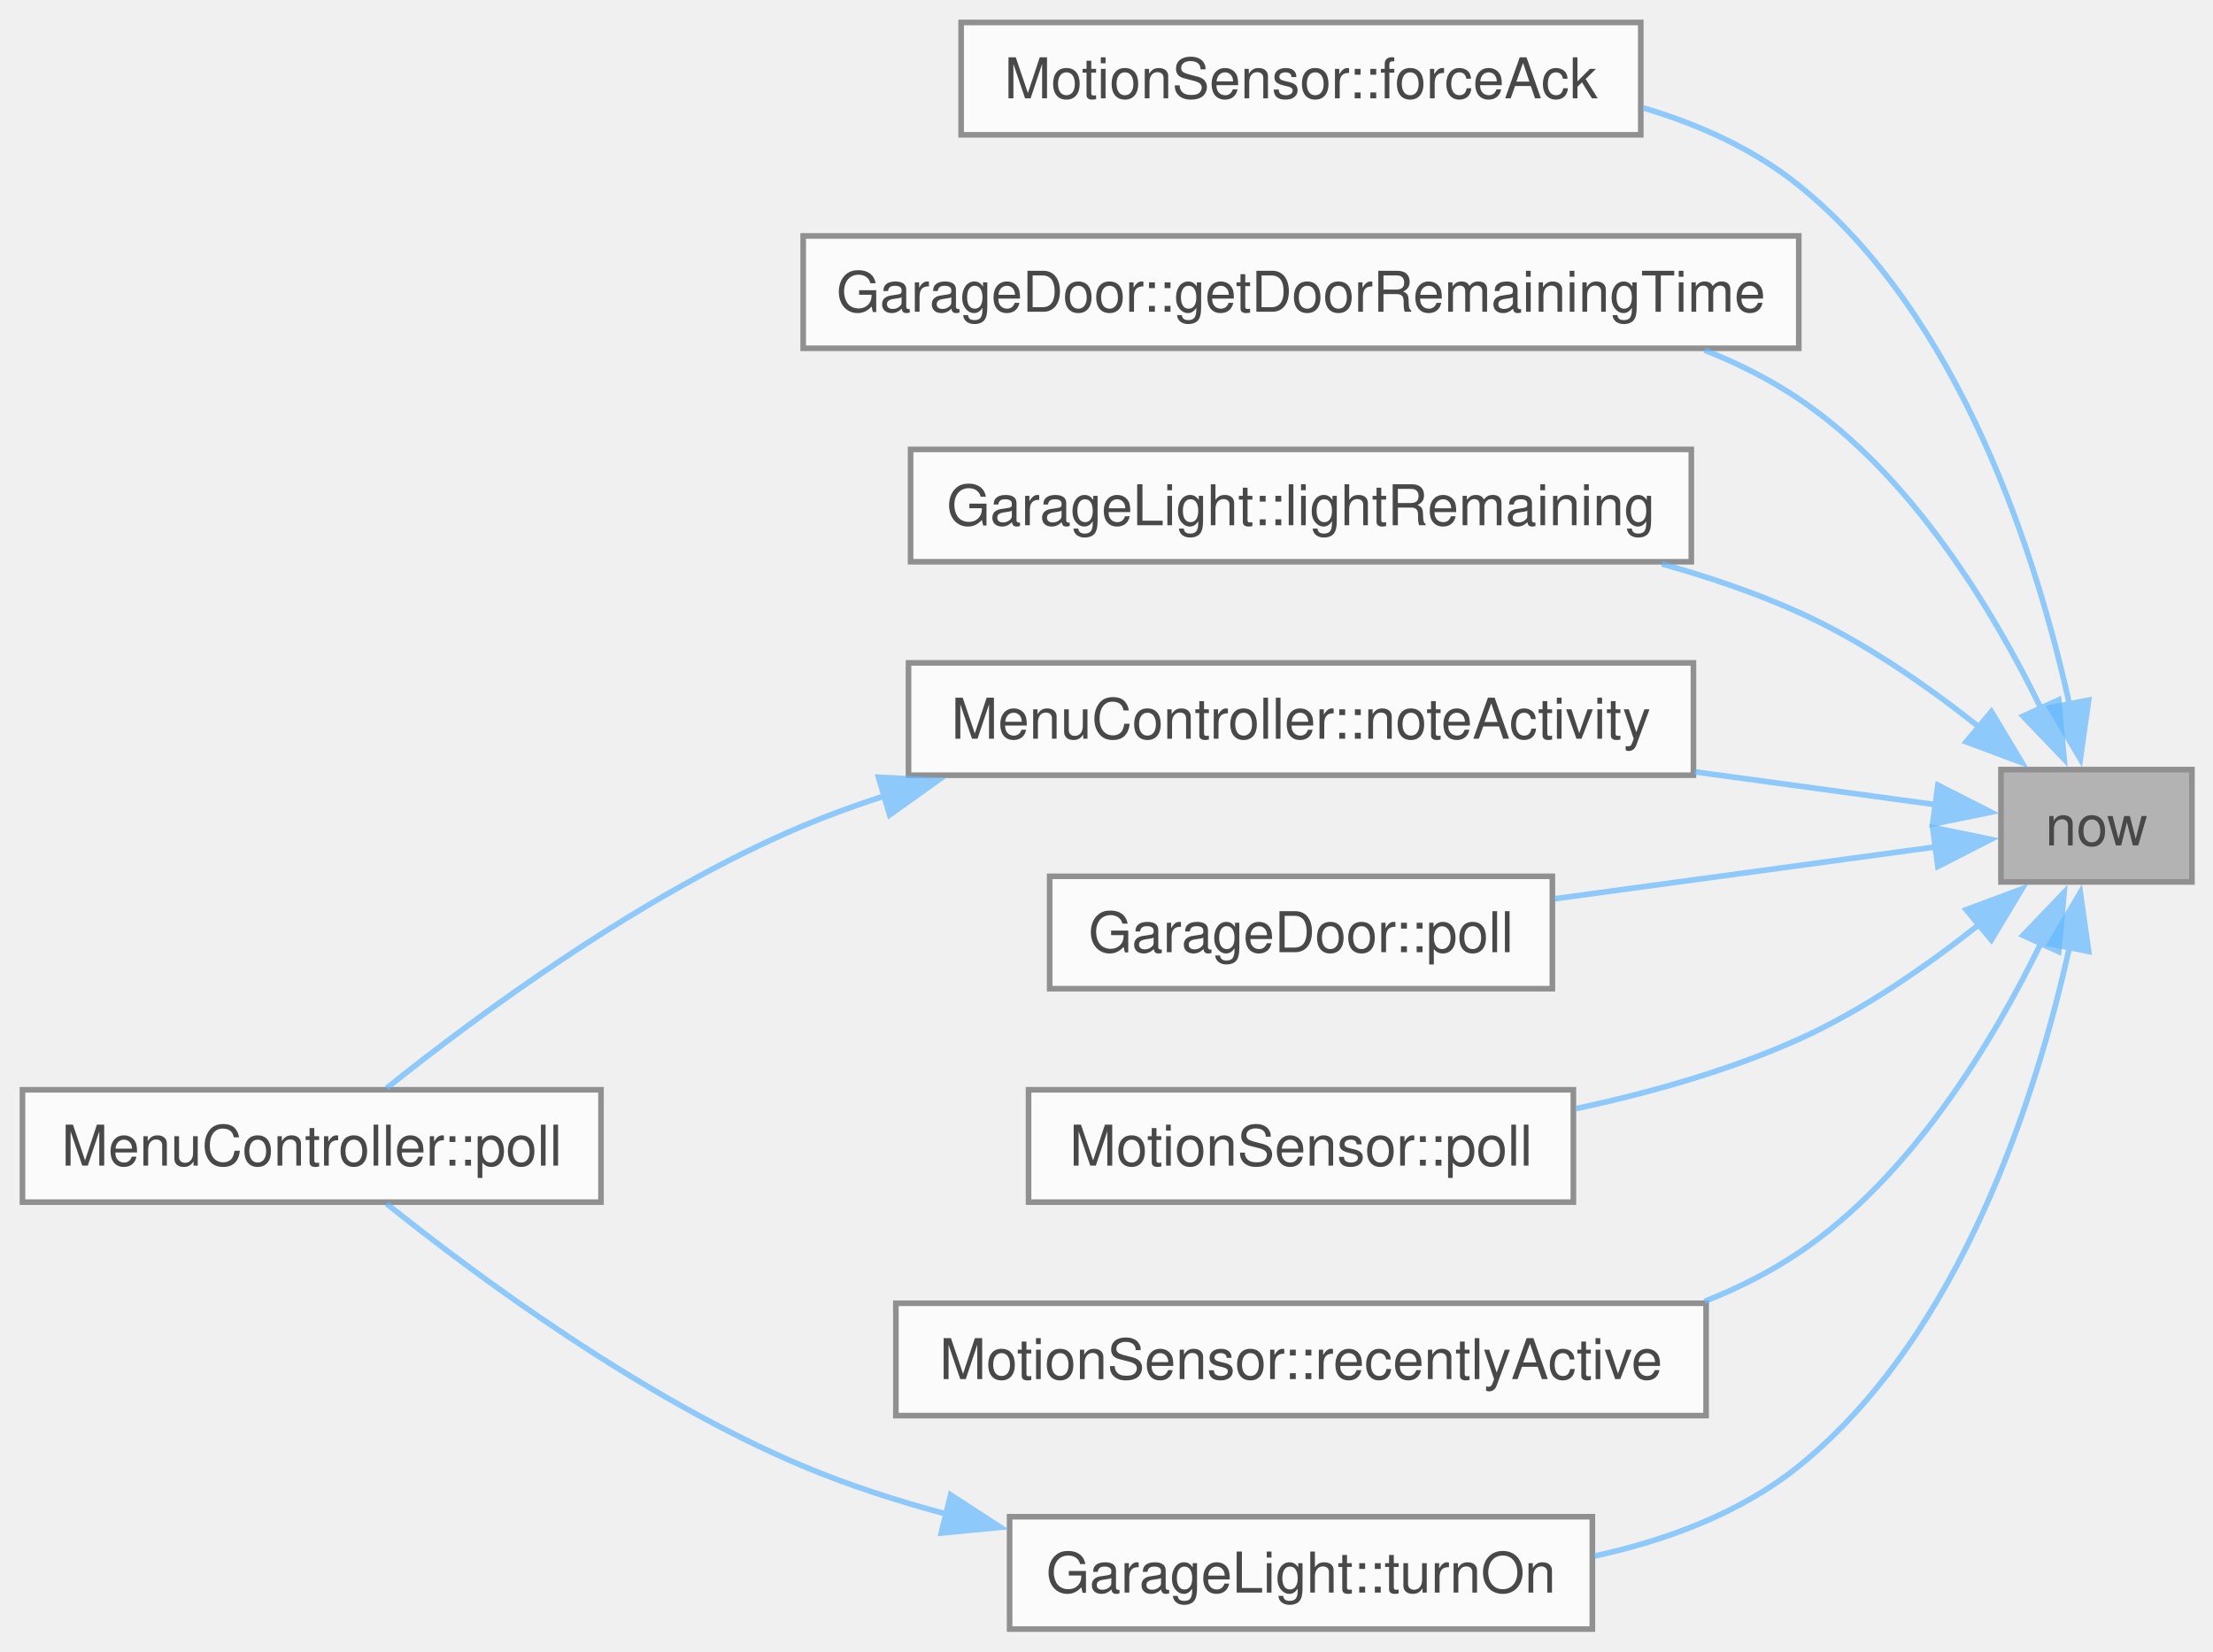
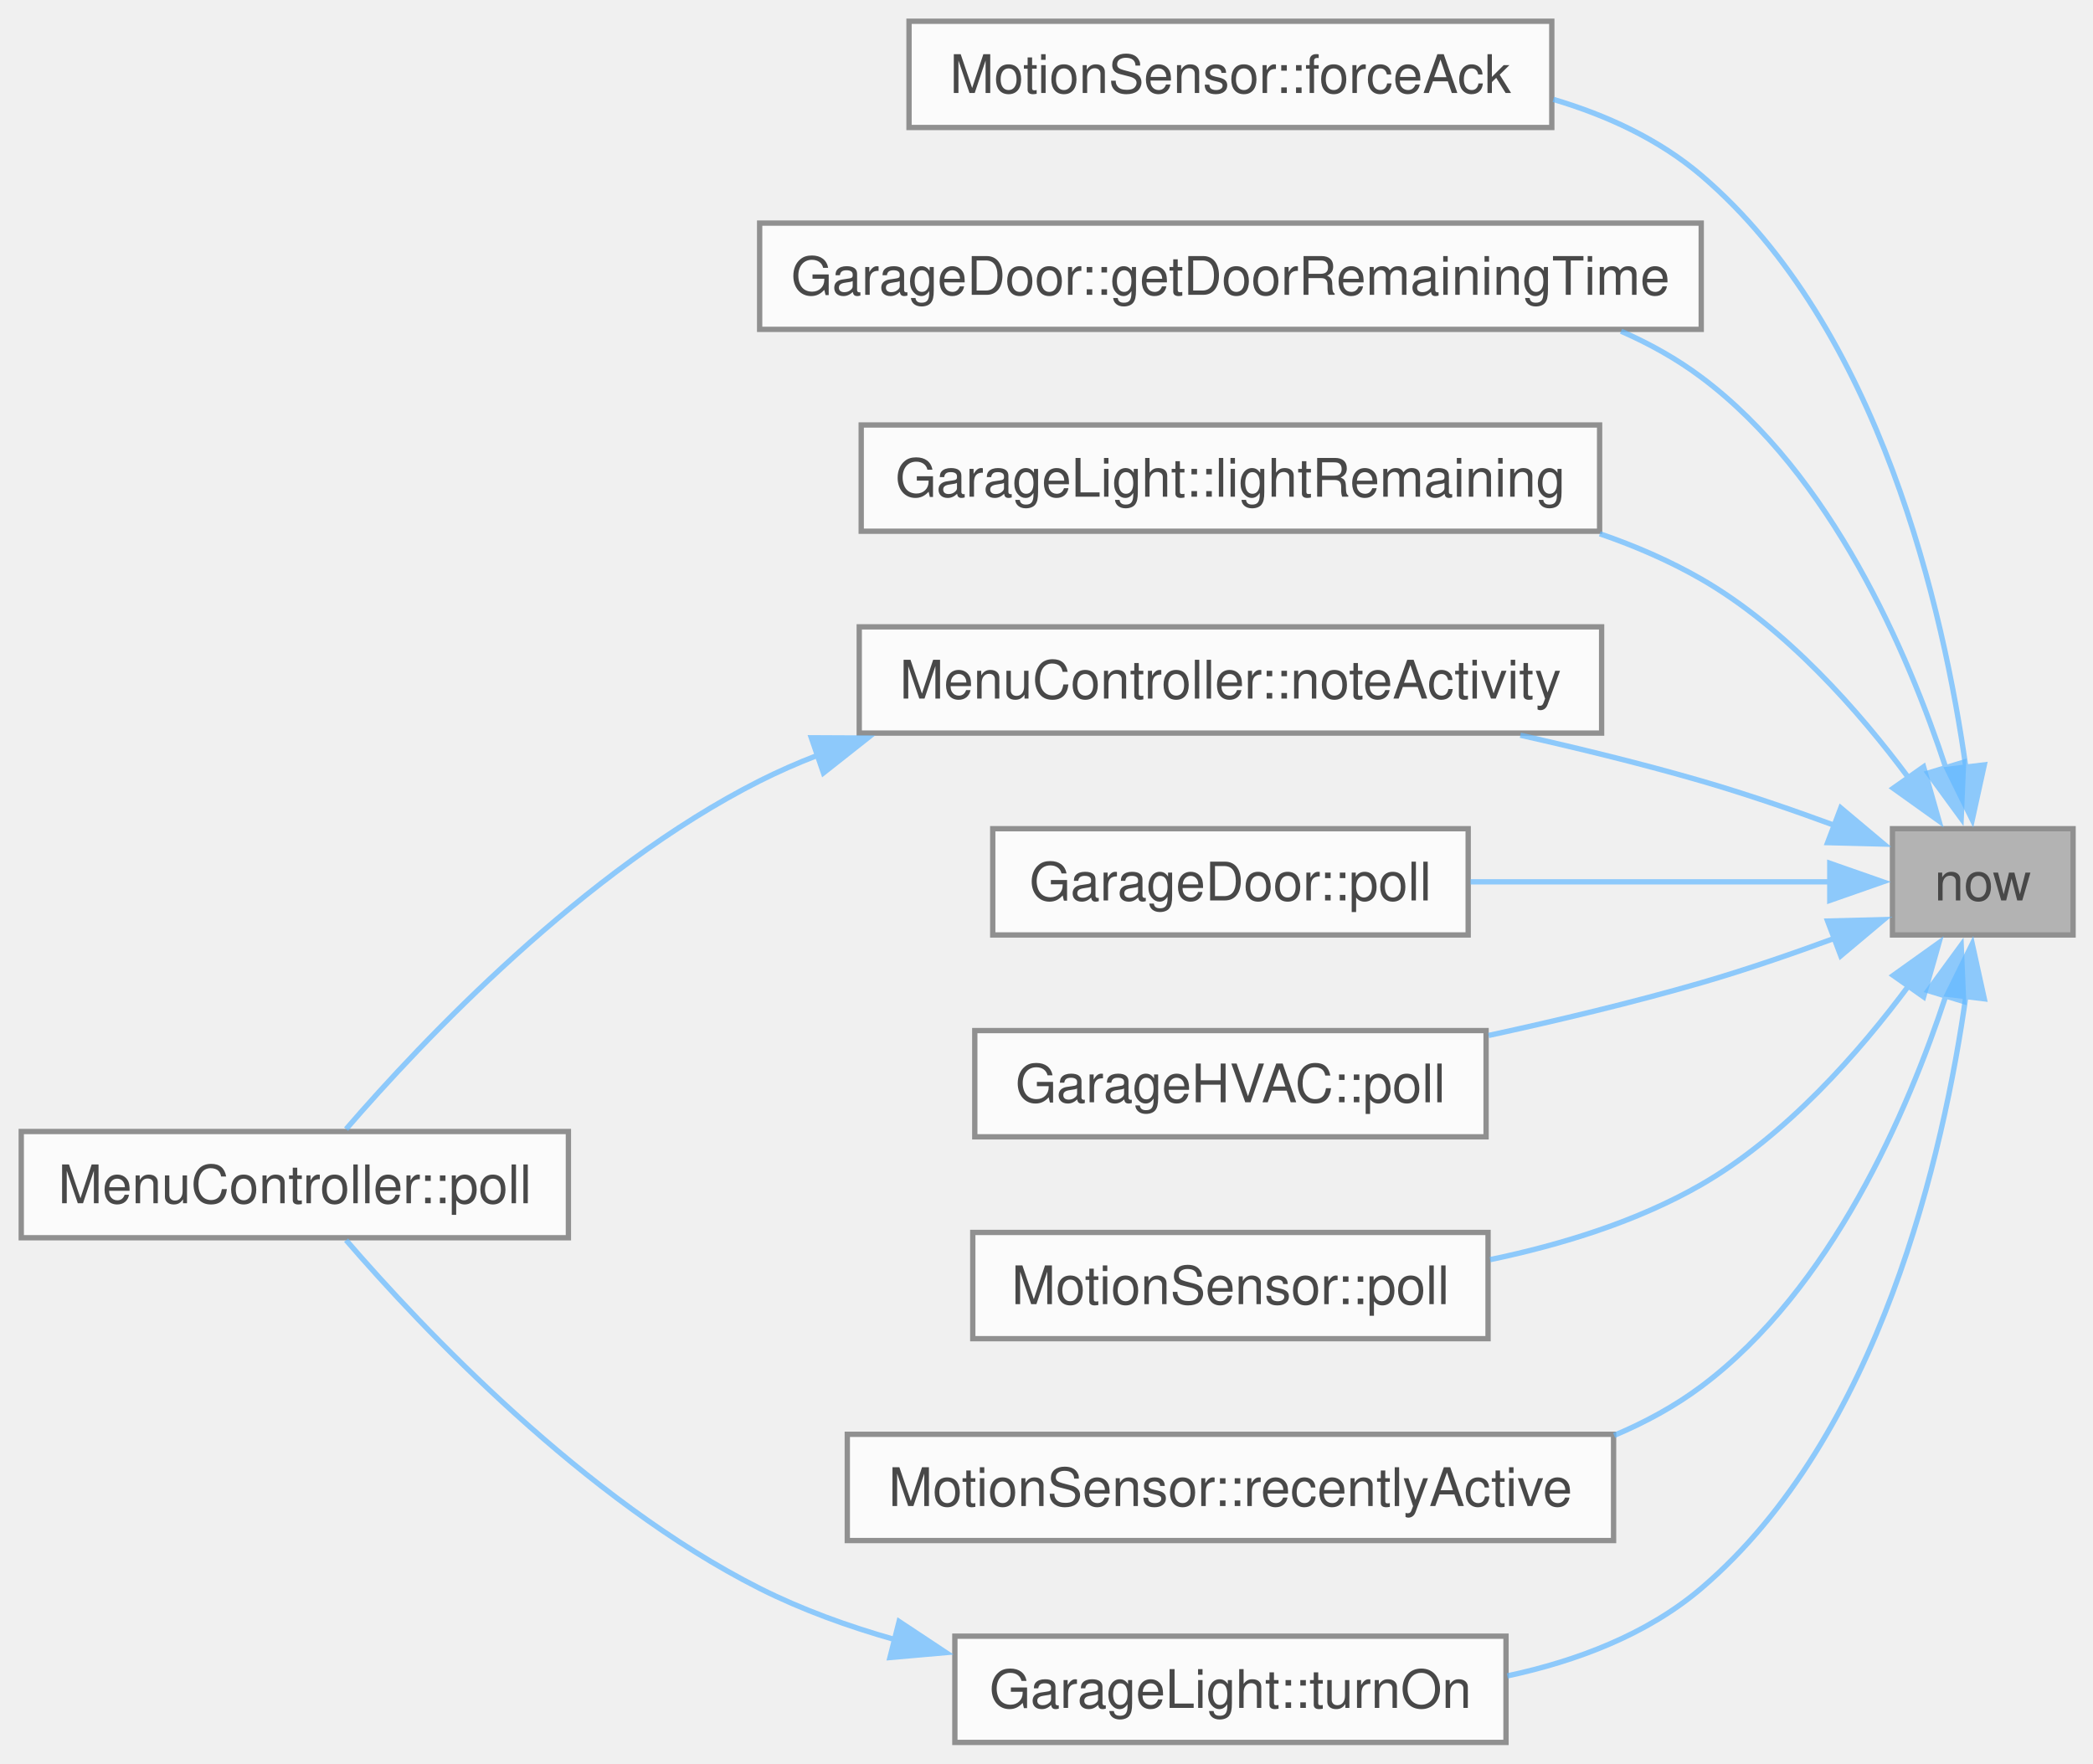
- <svg xmlns="http://www.w3.org/2000/svg" xmlns:xlink="http://www.w3.org/1999/xlink" width="394pt" height="294pt" viewBox="0.00 0.00 394.00 294.00">
+ <svg xmlns="http://www.w3.org/2000/svg" xmlns:xlink="http://www.w3.org/1999/xlink" width="394pt" height="332pt" viewBox="0.00 0.00 394.00 332.00">
  <svg id="main" version="1.1" xml:space="preserve">
    <style type="text/css">
.node, .edge {opacity: 0.7;}
.node.selected, .edge.selected {opacity: 1;}
.edge:hover path { stroke: red; }
.edge:hover polygon { stroke: red; fill: red; }
</style>
    <svg id="graph" class="graph">
-       <g id="graph0" class="graph" transform="scale(1 1) rotate(0) translate(4 290)">
+       <g id="graph0" class="graph" transform="scale(1 1) rotate(0) translate(4 328)">
        <g id="Node000001" class="node">
          <g id="a_Node000001">
            <a xlink:title=" ">
-               <polygon fill="#999999" stroke="#666666" points="386.25,-153 352.25,-153 352.25,-133 386.25,-133 386.25,-153" />
-               <text xml:space="preserve" text-anchor="middle" x="369.25" y="-139.5" font-family="Helvetica,sans-Serif" font-size="10.00">now</text>
+               <polygon fill="#999999" stroke="#666666" points="386.25,-172 352.25,-172 352.25,-152 386.25,-152 386.25,-172" />
+               <text xml:space="preserve" text-anchor="middle" x="369.25" y="-158.5" font-family="Helvetica,sans-Serif" font-size="10.00">now</text>
            </a>
          </g>
        </g>
        <g id="Node000002" class="node">
          <g id="a_Node000002">
            <a xlink:href="class_motion_sensor.html#adcc6799f2b0f91e9a1440d7b65226cd6" target="_top" xlink:title="Forces acknowledgment to suppress false motion triggers.">
-               <polygon fill="white" stroke="#666666" points="288.12,-286 167.12,-286 167.12,-266 288.12,-266 288.12,-286" />
-               <text xml:space="preserve" text-anchor="middle" x="227.62" y="-272.5" font-family="Helvetica,sans-Serif" font-size="10.00">MotionSensor::forceAck</text>
+               <polygon fill="white" stroke="#666666" points="288.12,-324 167.12,-324 167.12,-304 288.12,-304 288.12,-324" />
+               <text xml:space="preserve" text-anchor="middle" x="227.62" y="-310.5" font-family="Helvetica,sans-Serif" font-size="10.00">MotionSensor::forceAck</text>
            </a>
          </g>
        </g>
        <g id="edge1_Node000001_Node000002" class="edge">
          <g id="a_edge1_Node000001_Node000002">
            <a xlink:title=" ">
-               <path fill="none" stroke="#63b8ff" d="M364.44,-164.63C358.69,-190.63 345.22,-233.66 316.25,-257 308.25,-263.45 298.55,-267.83 288.56,-270.79" />
-               <polygon fill="#63b8ff" stroke="#63b8ff" points="367.86,-165.37 366.38,-154.88 361,-164.01 367.86,-165.37" />
+               <path fill="none" stroke="#63b8ff" d="M366.1,-183.29C361.92,-212.96 349.93,-266.29 316.25,-295 308.31,-301.77 298.53,-306.29 288.41,-309.29" />
+               <polygon fill="#63b8ff" stroke="#63b8ff" points="369.54,-184.02 367.27,-173.68 362.59,-183.18 369.54,-184.02" />
            </a>
          </g>
        </g>
        <g id="Node000003" class="node">
          <g id="a_Node000003">
            <a xlink:href="class_garage_door.html#a4a9610a091a45094fb96021e72bf9166" target="_top" xlink:title="Gets remaining time until auto-close timeout.">
-               <polygon fill="white" stroke="#666666" points="316.25,-248 139,-248 139,-228 316.25,-228 316.25,-248" />
-               <text xml:space="preserve" text-anchor="middle" x="227.62" y="-234.5" font-family="Helvetica,sans-Serif" font-size="10.00">GarageDoor::getDoorRemainingTime</text>
+               <polygon fill="white" stroke="#666666" points="316.25,-286 139,-286 139,-266 316.25,-266 316.25,-286" />
+               <text xml:space="preserve" text-anchor="middle" x="227.62" y="-272.5" font-family="Helvetica,sans-Serif" font-size="10.00">GarageDoor::getDoorRemainingTime</text>
            </a>
          </g>
        </g>
        <g id="edge2_Node000001_Node000003" class="edge">
          <g id="a_edge2_Node000001_Node000003">
            <a xlink:title=" ">
-               <path fill="none" stroke="#63b8ff" d="M359.42,-163.81C350.92,-181.26 336.38,-205.46 316.25,-219 311.08,-222.48 305.39,-225.33 299.47,-227.67" />
-               <polygon fill="#63b8ff" stroke="#63b8ff" points="362.53,-165.41 363.5,-154.86 356.17,-162.51 362.53,-165.41" />
+               <path fill="none" stroke="#63b8ff" d="M362.35,-183.3C355.14,-205.22 340.78,-238.67 316.25,-257 311.64,-260.45 306.53,-263.3 301.16,-265.65" />
+               <polygon fill="#63b8ff" stroke="#63b8ff" points="365.64,-184.52 365.19,-173.93 358.94,-182.48 365.64,-184.52" />
            </a>
          </g>
        </g>
        <g id="Node000004" class="node">
          <g id="a_Node000004">
            <a xlink:href="class_garage_light.html#a9666ccbc01cca5c04758d78a8fedca70" target="_top" xlink:title="Gets time remaining before auto-off timeout expires.">
-               <polygon fill="white" stroke="#666666" points="297.12,-210 158.12,-210 158.12,-190 297.12,-190 297.12,-210" />
-               <text xml:space="preserve" text-anchor="middle" x="227.62" y="-196.5" font-family="Helvetica,sans-Serif" font-size="10.00">GarageLight::lightRemaining</text>
+               <polygon fill="white" stroke="#666666" points="297.12,-248 158.12,-248 158.12,-228 297.12,-228 297.12,-248" />
+               <text xml:space="preserve" text-anchor="middle" x="227.62" y="-234.5" font-family="Helvetica,sans-Serif" font-size="10.00">GarageLight::lightRemaining</text>
            </a>
          </g>
        </g>
        <g id="edge3_Node000001_Node000004" class="edge">
          <g id="a_edge3_Node000001_Node000004">
            <a xlink:title=" ">
-               <path fill="none" stroke="#63b8ff" d="M348.44,-160.51C339.22,-167.84 327.76,-175.83 316.25,-181 308.58,-184.45 300.25,-187.28 291.88,-189.61" />
-               <polygon fill="#63b8ff" stroke="#63b8ff" points="350.54,-163.32 355.99,-154.24 346.06,-157.94 350.54,-163.32" />
+               <path fill="none" stroke="#63b8ff" d="M355.36,-181.48C345.99,-194.1 332.19,-209.82 316.25,-219 310.31,-222.42 303.83,-225.22 297.16,-227.52" />
+               <polygon fill="#63b8ff" stroke="#63b8ff" points="358.11,-183.65 361.01,-173.46 352.39,-179.62 358.11,-183.65" />
            </a>
          </g>
        </g>
        <g id="Node000005" class="node">
          <g id="a_Node000005">
            <a xlink:href="class_menu_controller.html#ac5a7f6caf6a8eaeeec9f634e539cc3a0" target="_top" xlink:title="Resets the menu timeout due to external activity.">
-               <polygon fill="white" stroke="#666666" points="297.5,-172 157.75,-172 157.75,-152 297.5,-152 297.5,-172" />
-               <text xml:space="preserve" text-anchor="middle" x="227.62" y="-158.5" font-family="Helvetica,sans-Serif" font-size="10.00">MenuController::noteActivity</text>
+               <polygon fill="white" stroke="#666666" points="297.5,-210 157.75,-210 157.75,-190 297.5,-190 297.5,-210" />
+               <text xml:space="preserve" text-anchor="middle" x="227.62" y="-196.5" font-family="Helvetica,sans-Serif" font-size="10.00">MenuController::noteActivity</text>
            </a>
          </g>
        </g>
        <g id="edge4_Node000001_Node000005" class="edge">
          <g id="a_edge4_Node000001_Node000005">
            <a xlink:title=" ">
-               <path fill="none" stroke="#63b8ff" d="M340.6,-146.76C328.19,-148.45 312.93,-150.53 297.72,-152.6" />
-               <polygon fill="#63b8ff" stroke="#63b8ff" points="341.02,-150.24 350.46,-145.42 340.08,-143.3 341.02,-150.24" />
+               <path fill="none" stroke="#63b8ff" d="M341.42,-172.6C333.4,-175.55 324.53,-178.6 316.25,-181 305.34,-184.16 293.52,-187.06 282.21,-189.6" />
+               <polygon fill="#63b8ff" stroke="#63b8ff" points="342.52,-175.92 350.63,-169.11 340.04,-169.38 342.52,-175.92" />
            </a>
          </g>
        </g>
        <g id="Node000007" class="node">
          <g id="a_Node000007">
            <a xlink:href="class_garage_door.html#a74913ffd9a17b595220242308a1bc8f5" target="_top" xlink:title="Polls door sensors and updates internal state.">
-               <polygon fill="white" stroke="#666666" points="272.38,-134 182.88,-134 182.88,-114 272.38,-114 272.38,-134" />
-               <text xml:space="preserve" text-anchor="middle" x="227.62" y="-120.5" font-family="Helvetica,sans-Serif" font-size="10.00">GarageDoor::poll</text>
+               <polygon fill="white" stroke="#666666" points="272.38,-172 182.88,-172 182.88,-152 272.38,-152 272.38,-172" />
+               <text xml:space="preserve" text-anchor="middle" x="227.62" y="-158.5" font-family="Helvetica,sans-Serif" font-size="10.00">GarageDoor::poll</text>
            </a>
          </g>
        </g>
        <g id="edge6_Node000001_Node000007" class="edge">
          <g id="a_edge6_Node000001_Node000007">
            <a xlink:title=" ">
-               <path fill="none" stroke="#63b8ff" d="M340.64,-139.24C321.3,-136.61 295.05,-133.04 272.82,-130.01" />
-               <polygon fill="#63b8ff" stroke="#63b8ff" points="340.08,-142.7 350.46,-140.58 341.02,-135.76 340.08,-142.7" />
+               <path fill="none" stroke="#63b8ff" d="M340.64,-162C321.3,-162 295.05,-162 272.82,-162" />
+               <polygon fill="#63b8ff" stroke="#63b8ff" points="340.45,-165.5 350.45,-162 340.45,-158.5 340.45,-165.5" />
            </a>
          </g>
        </g>
        <g id="Node000008" class="node">
          <g id="a_Node000008">
+             <a xlink:href="class_garage_h_v_a_c.html#acdf8007f5ba87a9b79220370670d4563" target="_top" xlink:title="Polls temperature and controls heating/cooling relays.">
+               <polygon fill="white" stroke="#666666" points="275.75,-134 179.5,-134 179.5,-114 275.75,-114 275.75,-134" />
+               <text xml:space="preserve" text-anchor="middle" x="227.62" y="-120.5" font-family="Helvetica,sans-Serif" font-size="10.00">GarageHVAC::poll</text>
+             </a>
+           </g>
+         </g>
+         <g id="edge7_Node000001_Node000008" class="edge">
+           <g id="a_edge7_Node000001_Node000008">
+             <a xlink:title=" ">
+               <path fill="none" stroke="#63b8ff" d="M341.42,-151.4C333.4,-148.45 324.53,-145.4 316.25,-143 303.39,-139.28 289.28,-135.91 276.22,-133.08" />
+               <polygon fill="#63b8ff" stroke="#63b8ff" points="340.04,-154.62 350.63,-154.89 342.52,-148.08 340.04,-154.62" />
+             </a>
+           </g>
+         </g>
+         <g id="Node000009" class="node">
+           <g id="a_Node000009">
            <a xlink:href="class_motion_sensor.html#a7e3706aa8425b6c176af5fea28824a0c" target="_top" xlink:title="Polls the motion sensor for new motion activity.">
              <polygon fill="white" stroke="#666666" points="276.12,-96 179.12,-96 179.12,-76 276.12,-76 276.12,-96" />
              <text xml:space="preserve" text-anchor="middle" x="227.62" y="-82.5" font-family="Helvetica,sans-Serif" font-size="10.00">MotionSensor::poll</text>
            </a>
          </g>
        </g>
-         <g id="edge7_Node000001_Node000008" class="edge">
-           <g id="a_edge7_Node000001_Node000008">
+         <g id="edge8_Node000001_Node000009" class="edge">
+           <g id="a_edge8_Node000001_Node000009">
            <a xlink:title=" ">
-               <path fill="none" stroke="#63b8ff" d="M348.44,-125.49C339.22,-118.16 327.76,-110.17 316.25,-105 303.9,-99.45 289.82,-95.48 276.62,-92.65" />
-               <polygon fill="#63b8ff" stroke="#63b8ff" points="346.06,-128.06 355.99,-131.76 350.54,-122.68 346.06,-128.06" />
+               <path fill="none" stroke="#63b8ff" d="M355.36,-142.52C345.99,-129.9 332.19,-114.18 316.25,-105 304.24,-98.09 289.99,-93.69 276.51,-90.88" />
+               <polygon fill="#63b8ff" stroke="#63b8ff" points="352.39,-144.38 361.01,-150.54 358.11,-140.35 352.39,-144.38" />
            </a>
          </g>
        </g>
-         <g id="Node000009" class="node">
-           <g id="a_Node000009">
+         <g id="Node000010" class="node">
+           <g id="a_Node000010">
            <a xlink:href="class_motion_sensor.html#a9e0a410880fb55d5750db2fef71d9717" target="_top" xlink:title="Checks if motion was detected within a specified timeout window.">
              <polygon fill="white" stroke="#666666" points="299.75,-58 155.5,-58 155.5,-38 299.75,-38 299.75,-58" />
              <text xml:space="preserve" text-anchor="middle" x="227.62" y="-44.5" font-family="Helvetica,sans-Serif" font-size="10.00">MotionSensor::recentlyActive</text>
            </a>
          </g>
        </g>
-         <g id="edge8_Node000001_Node000009" class="edge">
-           <g id="a_edge8_Node000001_Node000009">
+         <g id="edge9_Node000001_Node000010" class="edge">
+           <g id="a_edge9_Node000001_Node000010">
            <a xlink:title=" ">
-               <path fill="none" stroke="#63b8ff" d="M359.42,-122.19C350.92,-104.74 336.38,-80.54 316.25,-67 311.08,-63.52 305.39,-60.67 299.47,-58.33" />
-               <polygon fill="#63b8ff" stroke="#63b8ff" points="356.17,-123.49 363.5,-131.14 362.53,-120.59 356.17,-123.49" />
+               <path fill="none" stroke="#63b8ff" d="M362.35,-140.7C355.14,-118.78 340.78,-85.33 316.25,-67 311.26,-63.27 305.69,-60.25 299.85,-57.79" />
+               <polygon fill="#63b8ff" stroke="#63b8ff" points="358.94,-141.52 365.19,-150.07 365.64,-139.48 358.94,-141.52" />
            </a>
          </g>
        </g>
-         <g id="Node000010" class="node">
-           <g id="a_Node000010">
+         <g id="Node000011" class="node">
+           <g id="a_Node000011">
            <a xlink:href="class_garage_light.html#a7e09277f75a4a1500048b20a156cc33f" target="_top" xlink:title="Turns the light on and resets the timeout.">
              <polygon fill="white" stroke="#666666" points="279.5,-20 175.75,-20 175.75,0 279.5,0 279.5,-20" />
              <text xml:space="preserve" text-anchor="middle" x="227.62" y="-6.5" font-family="Helvetica,sans-Serif" font-size="10.00">GarageLight::turnOn</text>
            </a>
          </g>
        </g>
-         <g id="edge9_Node000001_Node000010" class="edge">
-           <g id="a_edge9_Node000001_Node000010">
+         <g id="edge10_Node000001_Node000011" class="edge">
+           <g id="a_edge10_Node000001_Node000011">
            <a xlink:title=" ">
-               <path fill="none" stroke="#63b8ff" d="M364.44,-121.37C358.69,-95.37 345.22,-52.34 316.25,-29 305.95,-20.7 292.83,-15.82 279.89,-13" />
-               <polygon fill="#63b8ff" stroke="#63b8ff" points="361,-121.99 366.38,-131.12 367.86,-120.63 361,-121.99" />
+               <path fill="none" stroke="#63b8ff" d="M366.1,-140.71C361.92,-111.04 349.93,-57.71 316.25,-29 306.06,-20.32 292.83,-15.32 279.75,-12.52" />
+               <polygon fill="#63b8ff" stroke="#63b8ff" points="362.59,-140.82 367.27,-150.32 369.54,-139.98 362.59,-140.82" />
            </a>
          </g>
        </g>
        <g id="Node000006" class="node">
          <g id="a_Node000006">
            <a xlink:href="class_menu_controller.html#a8c93f46cbd85fde1905cc3acea074722" target="_top" xlink:title="Polls button inputs and updates menu state.">
-               <polygon fill="white" stroke="#666666" points="103,-96 0,-96 0,-76 103,-76 103,-96" />
-               <text xml:space="preserve" text-anchor="middle" x="51.5" y="-82.5" font-family="Helvetica,sans-Serif" font-size="10.00">MenuController::poll</text>
+               <polygon fill="white" stroke="#666666" points="103,-115 0,-115 0,-95 103,-95 103,-115" />
+               <text xml:space="preserve" text-anchor="middle" x="51.5" y="-101.5" font-family="Helvetica,sans-Serif" font-size="10.00">MenuController::poll</text>
            </a>
          </g>
        </g>
        <g id="edge5_Node000005_Node000006" class="edge">
          <g id="a_edge5_Node000005_Node000006">
            <a xlink:title=" ">
-               <path fill="none" stroke="#63b8ff" d="M153.48,-148.31C148.52,-146.72 143.65,-144.95 139,-143 110.32,-130.94 80.9,-109.15 64.84,-96.29" />
-               <polygon fill="#63b8ff" stroke="#63b8ff" points="152.42,-151.64 163.01,-151.09 154.39,-144.93 152.42,-151.64" />
+               <path fill="none" stroke="#63b8ff" d="M149.95,-185.84C146.18,-184.38 142.51,-182.77 139,-181 105.98,-164.34 75.51,-132.07 61.15,-115.45" />
+               <polygon fill="#63b8ff" stroke="#63b8ff" points="148.73,-189.12 159.33,-189.07 151.01,-182.5 148.73,-189.12" />
            </a>
          </g>
        </g>
-         <g id="edge10_Node000010_Node000006" class="edge">
-           <g id="a_edge10_Node000010_Node000006">
+         <g id="edge11_Node000011_Node000006" class="edge">
+           <g id="a_edge11_Node000011_Node000006">
            <a xlink:title=" ">
-               <path fill="none" stroke="#63b8ff" d="M164.57,-20.45C155.83,-22.79 147.07,-25.61 139,-29 110.32,-41.06 80.9,-62.85 64.84,-75.71" />
-               <polygon fill="#63b8ff" stroke="#63b8ff" points="165.25,-23.89 174.13,-18.11 163.58,-17.09 165.25,-23.89" />
+               <path fill="none" stroke="#63b8ff" d="M164.44,-19.36C155.65,-21.85 146.92,-25.01 139,-29 105.98,-45.66 75.51,-77.93 61.15,-94.55" />
+               <polygon fill="#63b8ff" stroke="#63b8ff" points="165.25,-22.76 174.08,-16.91 163.53,-15.98 165.25,-22.76" />
            </a>
          </g>
        </g>
      </g>
    </svg>
  </svg>
  <style type="text/css">

[data-mouse-over-selected='false'] { opacity: 0.7; }
[data-mouse-over-selected='true']  { opacity: 1.0; }

</style>
</svg>
